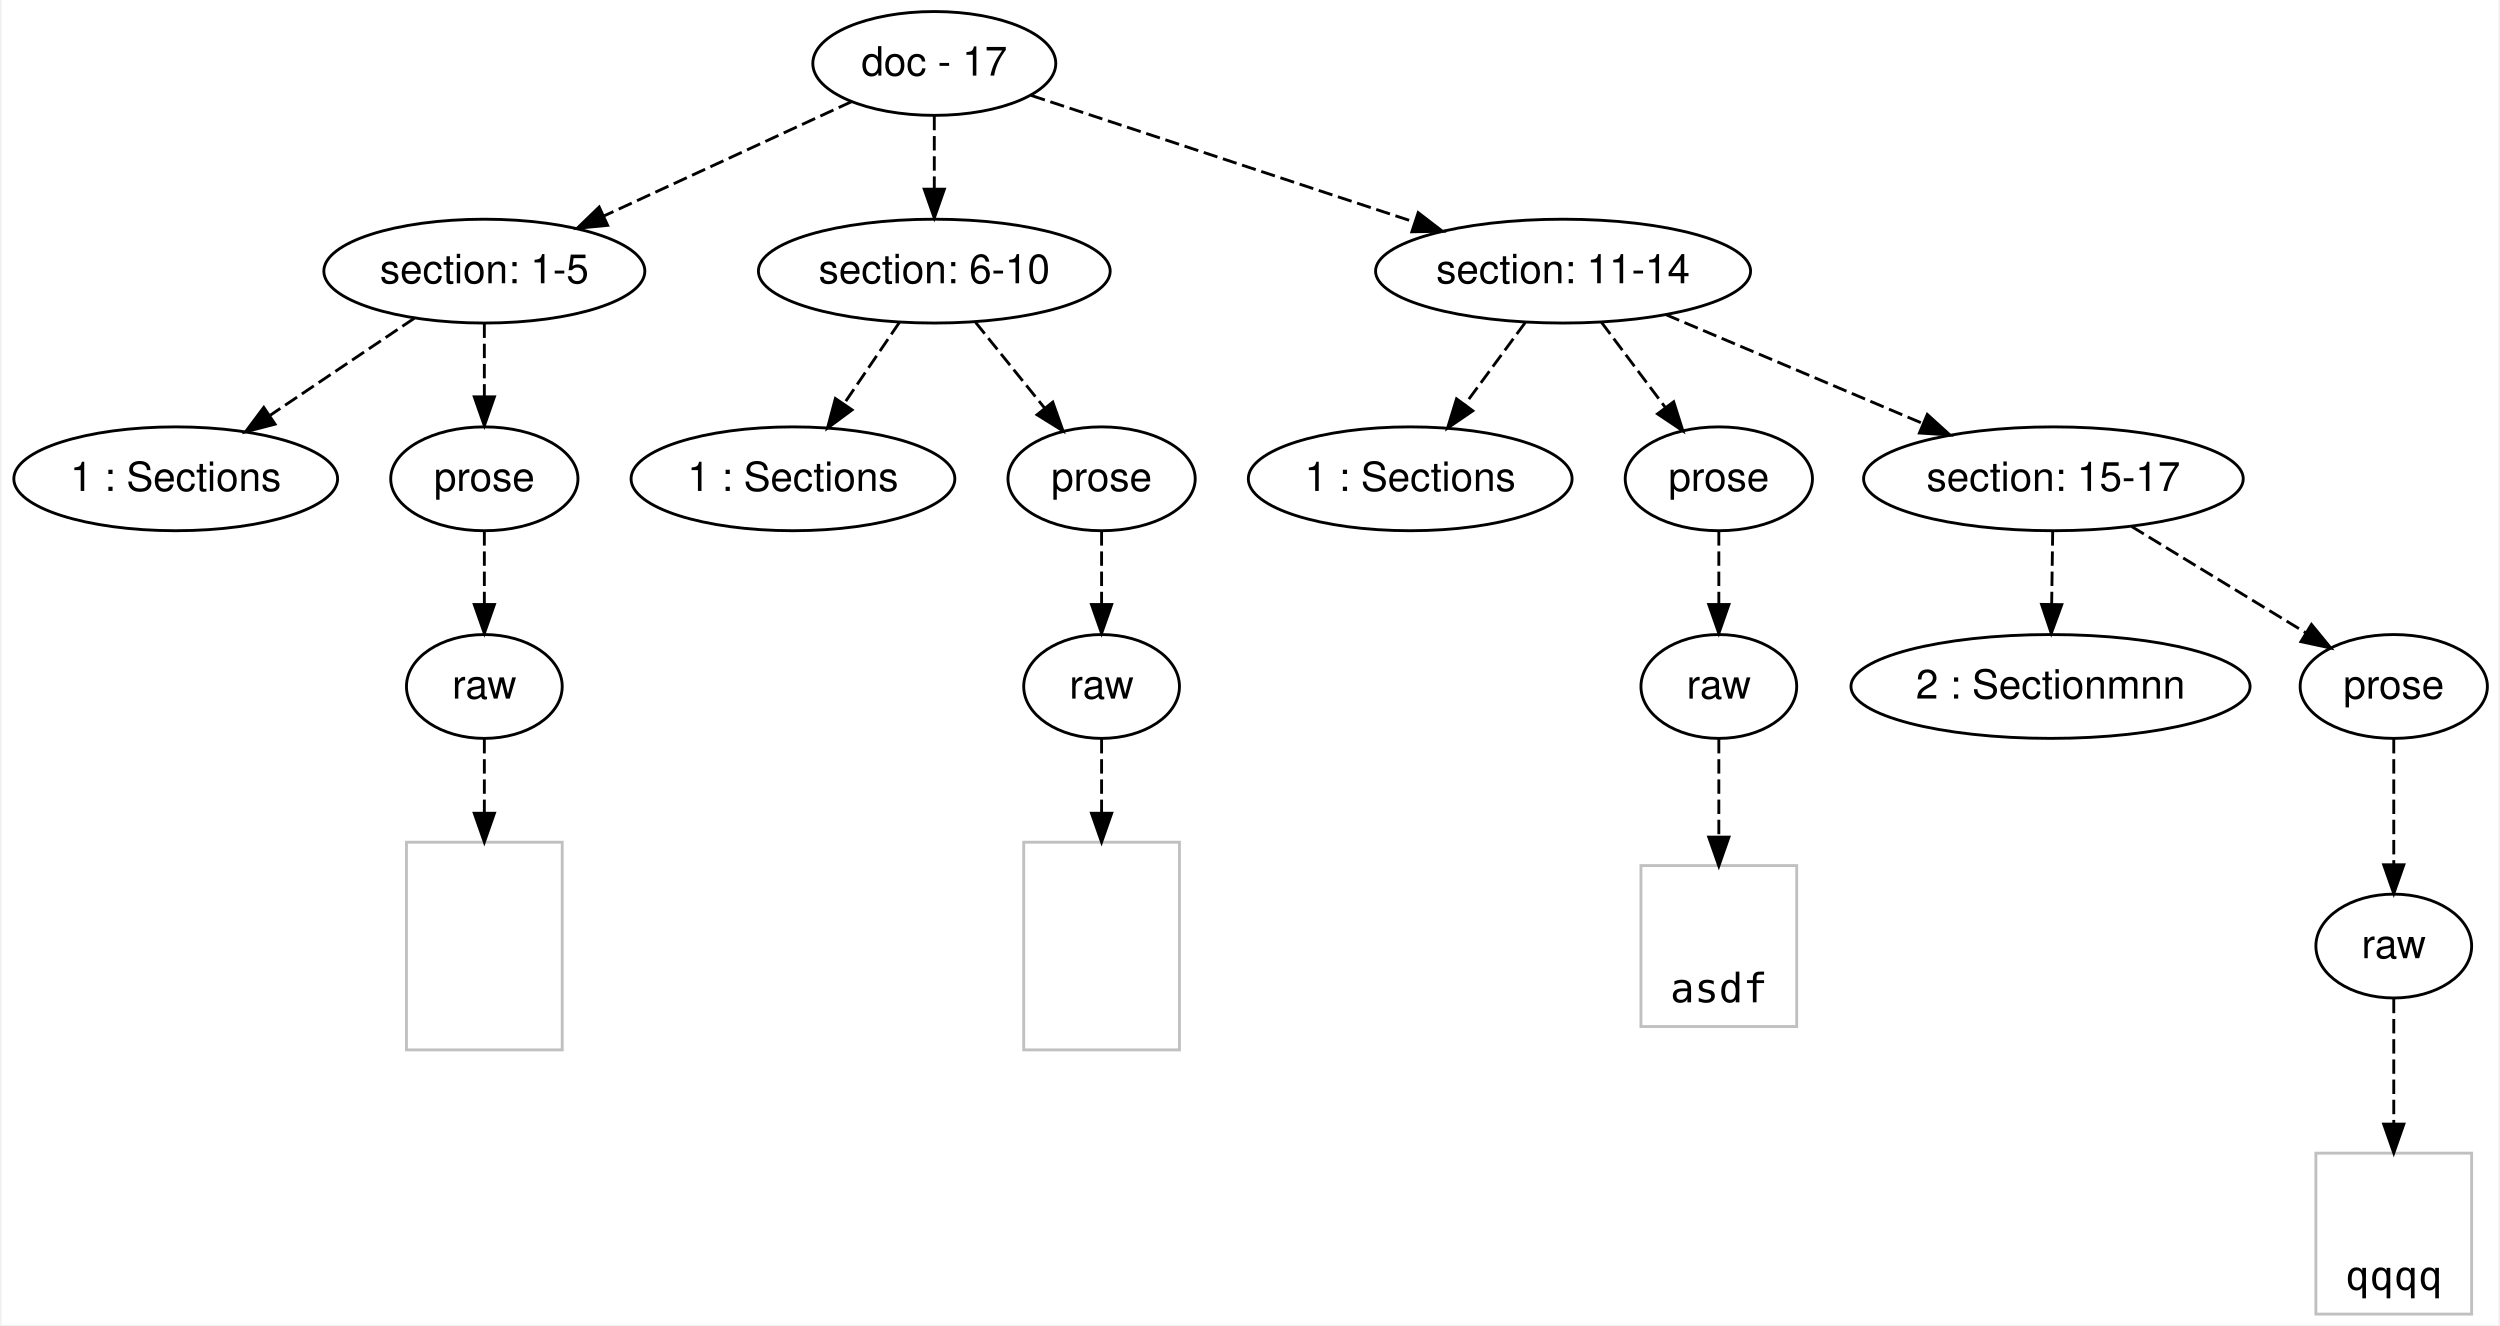
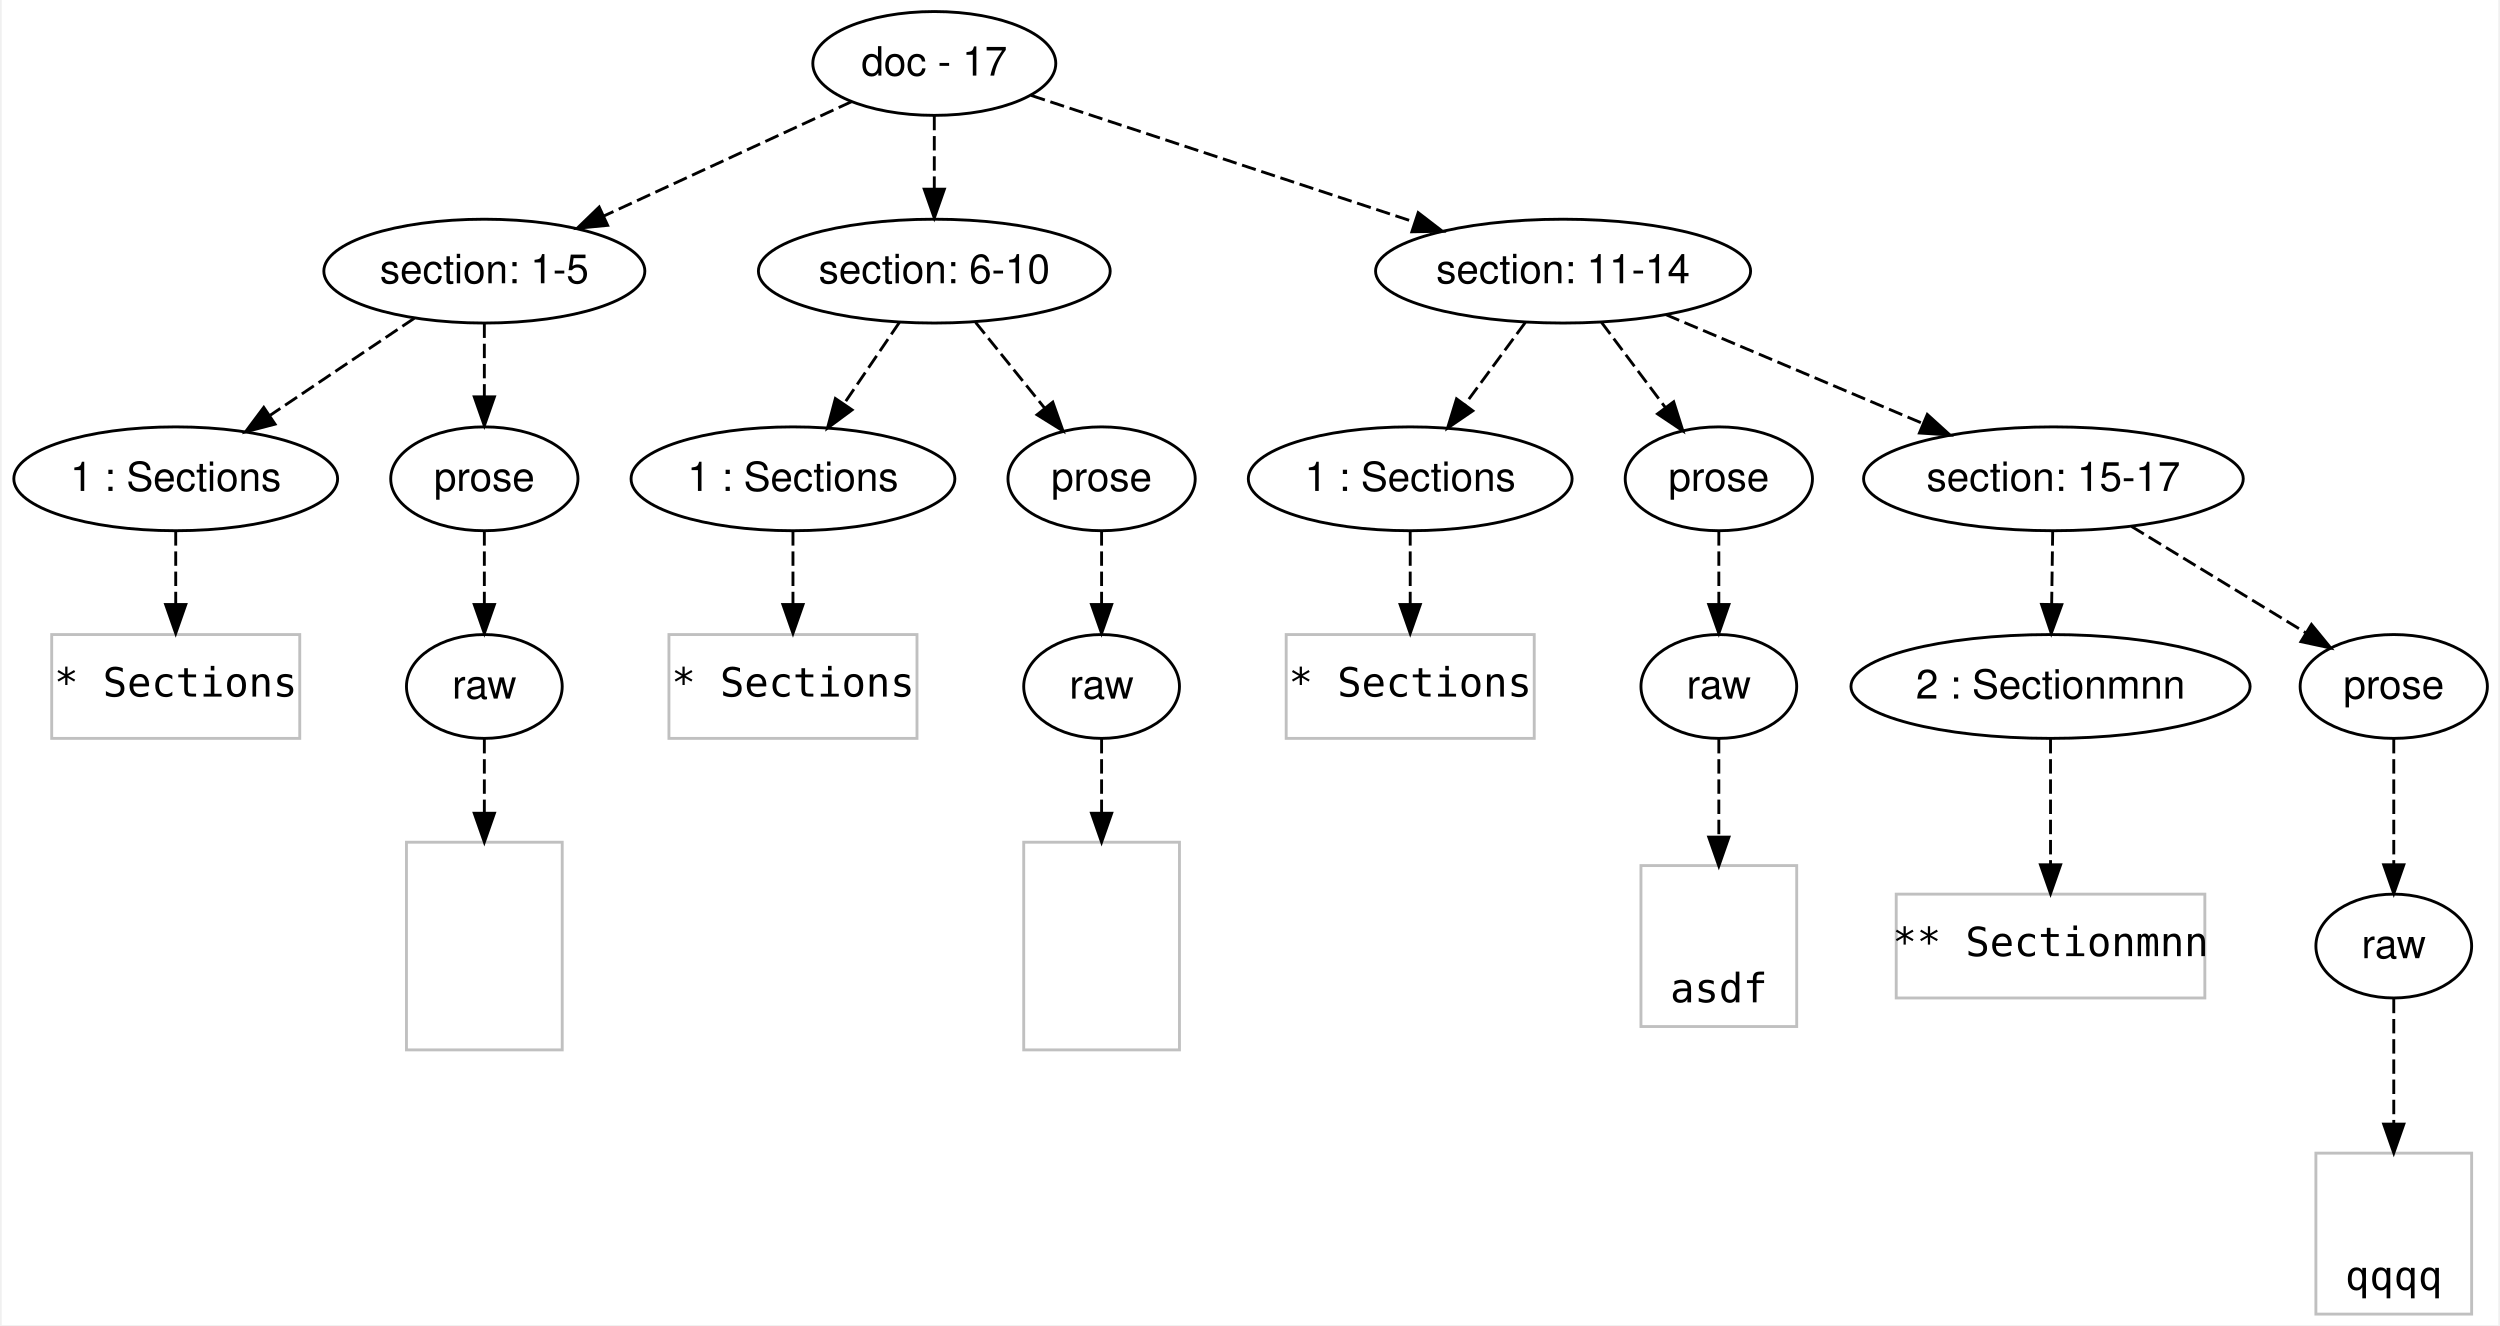
<svg xmlns="http://www.w3.org/2000/svg" width="866pt" height="459pt" viewBox="0.00 0.00 865.54 459.40">
  <g id="graph0" class="graph" transform="scale(1 1) rotate(0) translate(4 455.4)">
    <polygon fill="#ffffff" stroke="transparent" points="-4,4 -4,-455.4 861.543,-455.4 861.543,4 -4,4" />
    <g id="node1" class="node">
      <ellipse fill="none" stroke="#000000" cx="319.315" cy="-433.4" rx="42.122" ry="18" />
      <text text-anchor="middle" x="319.315" y="-429.2" font-family="Helvetica,sans-Serif" font-size="14.00" fill="#000000">doc - 17</text>
    </g>
    <g id="node2" class="node">
      <ellipse fill="none" stroke="#000000" cx="163.315" cy="-361.4" rx="55.646" ry="18" />
      <text text-anchor="middle" x="163.315" y="-357.2" font-family="Helvetica,sans-Serif" font-size="14.00" fill="#000000">section: 1-5</text>
    </g>
    <g id="edge1" class="edge">
      <path fill="none" stroke="#000000" stroke-dasharray="5,2" d="M290.702,-420.194C266.625,-409.082 231.882,-393.046 204.76,-380.528" />
      <polygon fill="#000000" stroke="#000000" points="206.06,-377.274 195.514,-376.261 203.127,-383.63 206.06,-377.274" />
    </g>
    <g id="node3" class="node">
      <ellipse fill="none" stroke="#000000" cx="319.315" cy="-361.4" rx="60.983" ry="18" />
      <text text-anchor="middle" x="319.315" y="-357.2" font-family="Helvetica,sans-Serif" font-size="14.00" fill="#000000">section: 6-10</text>
    </g>
    <g id="edge2" class="edge">
      <path fill="none" stroke="#000000" stroke-dasharray="5,2" d="M319.315,-415.231C319.315,-407.531 319.315,-398.374 319.315,-389.817" />
      <polygon fill="#000000" stroke="#000000" points="322.815,-389.813 319.315,-379.813 315.815,-389.813 322.815,-389.813" />
    </g>
    <g id="node4" class="node">
      <ellipse fill="none" stroke="#000000" cx="537.315" cy="-361.4" rx="65.014" ry="18" />
      <text text-anchor="middle" x="537.315" y="-357.2" font-family="Helvetica,sans-Serif" font-size="14.00" fill="#000000">section: 11-14</text>
    </g>
    <g id="edge3" class="edge">
      <path fill="none" stroke="#000000" stroke-dasharray="5,2" d="M352.899,-422.308C388.393,-410.585 444.811,-391.952 485.907,-378.379" />
      <polygon fill="#000000" stroke="#000000" points="487.079,-381.678 495.477,-375.218 484.884,-375.031 487.079,-381.678" />
    </g>
    <g id="node5" class="node">
      <ellipse fill="none" stroke="#000000" cx="56.315" cy="-289.4" rx="56.13" ry="18" />
      <text text-anchor="middle" x="56.315" y="-285.2" font-family="Helvetica,sans-Serif" font-size="14.00" fill="#000000">1 : Sections</text>
    </g>
    <g id="edge4" class="edge">
      <path fill="none" stroke="#000000" stroke-dasharray="5,2" d="M139.035,-345.062C124.26,-335.12 105.196,-322.292 89.094,-311.457" />
      <polygon fill="#000000" stroke="#000000" points="90.749,-308.352 80.499,-305.673 86.841,-314.16 90.749,-308.352" />
    </g>
    <g id="node6" class="node">
      <ellipse fill="none" stroke="#000000" cx="163.315" cy="-289.4" rx="32.459" ry="18" />
      <text text-anchor="middle" x="163.315" y="-285.2" font-family="Helvetica,sans-Serif" font-size="14.00" fill="#000000">prose</text>
    </g>
    <g id="edge5" class="edge">
      <path fill="none" stroke="#000000" stroke-dasharray="5,2" d="M163.315,-343.231C163.315,-335.531 163.315,-326.374 163.315,-317.817" />
      <polygon fill="#000000" stroke="#000000" points="166.815,-317.813 163.315,-307.813 159.815,-317.813 166.815,-317.813" />
    </g>
-     <g id="node9" class="node">
+     <g id="node10" class="node">
      <ellipse fill="none" stroke="#000000" cx="270.315" cy="-289.4" rx="56.13" ry="18" />
      <text text-anchor="middle" x="270.315" y="-285.2" font-family="Helvetica,sans-Serif" font-size="14.00" fill="#000000">1 : Sections</text>
    </g>
-     <g id="edge8" class="edge">
+     <g id="edge9" class="edge">
      <path fill="none" stroke="#000000" stroke-dasharray="5,2" d="M307.202,-343.602C301.447,-335.145 294.453,-324.868 288.109,-315.547" />
      <polygon fill="#000000" stroke="#000000" points="290.808,-313.291 282.288,-306.993 285.021,-317.229 290.808,-313.291" />
    </g>
-     <g id="node10" class="node">
+     <g id="node11" class="node">
      <ellipse fill="none" stroke="#000000" cx="377.315" cy="-289.4" rx="32.459" ry="18" />
      <text text-anchor="middle" x="377.315" y="-285.2" font-family="Helvetica,sans-Serif" font-size="14.00" fill="#000000">prose</text>
    </g>
-     <g id="edge9" class="edge">
+     <g id="edge10" class="edge">
      <path fill="none" stroke="#000000" stroke-dasharray="5,2" d="M333.652,-343.602C340.885,-334.623 349.77,-323.593 357.633,-313.833" />
      <polygon fill="#000000" stroke="#000000" points="360.39,-315.989 363.938,-306.006 354.939,-311.598 360.39,-315.989" />
    </g>
-     <g id="node13" class="node">
+     <g id="node15" class="node">
      <ellipse fill="none" stroke="#000000" cx="484.315" cy="-289.4" rx="56.13" ry="18" />
      <text text-anchor="middle" x="484.315" y="-285.2" font-family="Helvetica,sans-Serif" font-size="14.00" fill="#000000">1 : Sections</text>
    </g>
-     <g id="edge12" class="edge">
+     <g id="edge14" class="edge">
      <path fill="none" stroke="#000000" stroke-dasharray="5,2" d="M524.214,-343.602C517.924,-335.058 510.267,-324.656 503.35,-315.259" />
      <polygon fill="#000000" stroke="#000000" points="506.012,-312.972 497.265,-306.993 500.375,-317.121 506.012,-312.972" />
    </g>
-     <g id="node14" class="node">
+     <g id="node16" class="node">
      <ellipse fill="none" stroke="#000000" cx="591.315" cy="-289.4" rx="32.459" ry="18" />
      <text text-anchor="middle" x="591.315" y="-285.2" font-family="Helvetica,sans-Serif" font-size="14.00" fill="#000000">prose</text>
    </g>
-     <g id="edge13" class="edge">
+     <g id="edge15" class="edge">
      <path fill="none" stroke="#000000" stroke-dasharray="5,2" d="M550.663,-343.602C557.33,-334.713 565.504,-323.814 572.77,-314.126" />
      <polygon fill="#000000" stroke="#000000" points="575.66,-316.106 578.86,-306.006 570.06,-311.906 575.66,-316.106" />
    </g>
-     <g id="node15" class="node">
+     <g id="node17" class="node">
      <ellipse fill="none" stroke="#000000" cx="707.315" cy="-289.4" rx="65.819" ry="18" />
      <text text-anchor="middle" x="707.315" y="-285.2" font-family="Helvetica,sans-Serif" font-size="14.00" fill="#000000">section: 15-17</text>
    </g>
-     <g id="edge14" class="edge">
+     <g id="edge16" class="edge">
      <path fill="none" stroke="#000000" stroke-dasharray="5,2" d="M572.952,-346.307C598.819,-335.351 634.019,-320.443 661.902,-308.634" />
      <polygon fill="#000000" stroke="#000000" points="663.589,-311.72 671.432,-304.598 660.859,-305.275 663.589,-311.72" />
    </g>
    <g id="node7" class="node">
+       <polygon fill="none" stroke="#c0c0c0" points="99.315,-235.4 13.315,-235.4 13.315,-199.4 99.315,-199.4 99.315,-235.4" />
+       <text text-anchor="middle" x="56.315" y="-213.9" font-family="Inconsolata" font-size="14.00" fill="#000000">* Sections</text>
+     </g>
+     <g id="edge6" class="edge">
+       <path fill="none" stroke="#000000" stroke-dasharray="5,2" d="M56.315,-271.231C56.315,-263.531 56.315,-254.374 56.315,-245.817" />
+       <polygon fill="#000000" stroke="#000000" points="59.815,-245.813 56.315,-235.813 52.815,-245.813 59.815,-245.813" />
+     </g>
+     <g id="node8" class="node">
      <ellipse fill="none" stroke="#000000" cx="163.315" cy="-217.4" rx="27" ry="18" />
      <text text-anchor="middle" x="163.315" y="-213.2" font-family="Helvetica,sans-Serif" font-size="14.00" fill="#000000">raw</text>
    </g>
-     <g id="edge6" class="edge">
+     <g id="edge7" class="edge">
      <path fill="none" stroke="#000000" stroke-dasharray="5,2" d="M163.315,-271.231C163.315,-263.531 163.315,-254.374 163.315,-245.817" />
      <polygon fill="#000000" stroke="#000000" points="166.815,-245.813 163.315,-235.813 159.815,-245.813 166.815,-245.813" />
    </g>
-     <g id="node8" class="node">
+     <g id="node9" class="node">
      <polygon fill="none" stroke="#c0c0c0" points="190.315,-163.4 136.315,-163.4 136.315,-91.4 190.315,-91.4 190.315,-163.4" />
    </g>
-     <g id="edge7" class="edge">
+     <g id="edge8" class="edge">
      <path fill="none" stroke="#000000" stroke-dasharray="5,2" d="M163.315,-199.187C163.315,-191.723 163.315,-182.714 163.315,-173.637" />
      <polygon fill="#000000" stroke="#000000" points="166.815,-173.439 163.315,-163.439 159.815,-173.439 166.815,-173.439" />
    </g>
-     <g id="node11" class="node">
+     <g id="node12" class="node">
+       <polygon fill="none" stroke="#c0c0c0" points="313.315,-235.4 227.315,-235.4 227.315,-199.4 313.315,-199.4 313.315,-235.4" />
+       <text text-anchor="middle" x="270.315" y="-213.9" font-family="Inconsolata" font-size="14.00" fill="#000000">* Sections</text>
+     </g>
+     <g id="edge11" class="edge">
+       <path fill="none" stroke="#000000" stroke-dasharray="5,2" d="M270.315,-271.231C270.315,-263.531 270.315,-254.374 270.315,-245.817" />
+       <polygon fill="#000000" stroke="#000000" points="273.815,-245.813 270.315,-235.813 266.815,-245.813 273.815,-245.813" />
+     </g>
+     <g id="node13" class="node">
      <ellipse fill="none" stroke="#000000" cx="377.315" cy="-217.4" rx="27" ry="18" />
      <text text-anchor="middle" x="377.315" y="-213.2" font-family="Helvetica,sans-Serif" font-size="14.00" fill="#000000">raw</text>
    </g>
-     <g id="edge10" class="edge">
+     <g id="edge12" class="edge">
      <path fill="none" stroke="#000000" stroke-dasharray="5,2" d="M377.315,-271.231C377.315,-263.531 377.315,-254.374 377.315,-245.817" />
      <polygon fill="#000000" stroke="#000000" points="380.815,-245.813 377.315,-235.813 373.815,-245.813 380.815,-245.813" />
    </g>
-     <g id="node12" class="node">
+     <g id="node14" class="node">
      <polygon fill="none" stroke="#c0c0c0" points="404.315,-163.4 350.315,-163.4 350.315,-91.4 404.315,-91.4 404.315,-163.4" />
    </g>
-     <g id="edge11" class="edge">
+     <g id="edge13" class="edge">
      <path fill="none" stroke="#000000" stroke-dasharray="5,2" d="M377.315,-199.187C377.315,-191.723 377.315,-182.714 377.315,-173.637" />
      <polygon fill="#000000" stroke="#000000" points="380.815,-173.439 377.315,-163.439 373.815,-173.439 380.815,-173.439" />
    </g>
-     <g id="node16" class="node">
+     <g id="node18" class="node">
+       <polygon fill="none" stroke="#c0c0c0" points="527.315,-235.4 441.315,-235.4 441.315,-199.4 527.315,-199.4 527.315,-235.4" />
+       <text text-anchor="middle" x="484.315" y="-213.9" font-family="Inconsolata" font-size="14.00" fill="#000000">* Sections</text>
+     </g>
+     <g id="edge17" class="edge">
+       <path fill="none" stroke="#000000" stroke-dasharray="5,2" d="M484.315,-271.231C484.315,-263.531 484.315,-254.374 484.315,-245.817" />
+       <polygon fill="#000000" stroke="#000000" points="487.815,-245.813 484.315,-235.813 480.815,-245.813 487.815,-245.813" />
+     </g>
+     <g id="node19" class="node">
      <ellipse fill="none" stroke="#000000" cx="591.315" cy="-217.4" rx="27" ry="18" />
      <text text-anchor="middle" x="591.315" y="-213.2" font-family="Helvetica,sans-Serif" font-size="14.00" fill="#000000">raw</text>
    </g>
-     <g id="edge15" class="edge">
+     <g id="edge18" class="edge">
      <path fill="none" stroke="#000000" stroke-dasharray="5,2" d="M591.315,-271.231C591.315,-263.531 591.315,-254.374 591.315,-245.817" />
      <polygon fill="#000000" stroke="#000000" points="594.815,-245.813 591.315,-235.813 587.815,-245.813 594.815,-245.813" />
    </g>
-     <g id="node18" class="node">
+     <g id="node21" class="node">
      <ellipse fill="none" stroke="#000000" cx="706.315" cy="-217.4" rx="69.193" ry="18" />
      <text text-anchor="middle" x="706.315" y="-213.2" font-family="Helvetica,sans-Serif" font-size="14.00" fill="#000000">2 : Sectionmnn</text>
    </g>
-     <g id="edge17" class="edge">
+     <g id="edge20" class="edge">
      <path fill="none" stroke="#000000" stroke-dasharray="5,2" d="M707.062,-271.231C706.956,-263.531 706.828,-254.374 706.71,-245.817" />
      <polygon fill="#000000" stroke="#000000" points="710.209,-245.764 706.571,-235.813 703.21,-245.861 710.209,-245.764" />
    </g>
-     <g id="node19" class="node">
+     <g id="node22" class="node">
      <ellipse fill="none" stroke="#000000" cx="825.315" cy="-217.4" rx="32.459" ry="18" />
      <text text-anchor="middle" x="825.315" y="-213.2" font-family="Helvetica,sans-Serif" font-size="14.00" fill="#000000">prose</text>
    </g>
-     <g id="edge18" class="edge">
+     <g id="edge21" class="edge">
      <path fill="none" stroke="#000000" stroke-dasharray="5,2" d="M734.386,-272.882C752.396,-261.893 776.086,-247.438 794.77,-236.037" />
      <polygon fill="#000000" stroke="#000000" points="796.78,-238.911 803.493,-230.715 793.134,-232.936 796.78,-238.911" />
    </g>
-     <g id="node17" class="node">
+     <g id="node20" class="node">
      <polygon fill="none" stroke="#c0c0c0" points="618.315,-155.302 564.315,-155.302 564.315,-99.499 618.315,-99.499 618.315,-155.302" />
      <text text-anchor="middle" x="591.315" y="-107.9" font-family="Inconsolata" font-size="14.00" fill="#000000">asdf</text>
    </g>
-     <g id="edge16" class="edge">
+     <g id="edge19" class="edge">
      <path fill="none" stroke="#000000" stroke-dasharray="5,2" d="M591.315,-199.187C591.315,-189.414 591.315,-176.992 591.315,-165.238" />
      <polygon fill="#000000" stroke="#000000" points="594.815,-165.164 591.315,-155.164 587.815,-165.164 594.815,-165.164" />
    </g>
-     <g id="node20" class="node">
+     <g id="node23" class="node">
+       <polygon fill="none" stroke="#c0c0c0" points="759.815,-145.4 652.815,-145.4 652.815,-109.4 759.815,-109.4 759.815,-145.4" />
+       <text text-anchor="middle" x="706.315" y="-123.9" font-family="Inconsolata" font-size="14.00" fill="#000000">** Sectionmnn</text>
+     </g>
+     <g id="edge22" class="edge">
+       <path fill="none" stroke="#000000" stroke-dasharray="5,2" d="M706.315,-199.187C706.315,-186.744 706.315,-170.005 706.315,-155.821" />
+       <polygon fill="#000000" stroke="#000000" points="709.815,-155.586 706.315,-145.586 702.815,-155.586 709.815,-155.586" />
+     </g>
+     <g id="node24" class="node">
      <ellipse fill="none" stroke="#000000" cx="825.315" cy="-127.4" rx="27" ry="18" />
      <text text-anchor="middle" x="825.315" y="-123.2" font-family="Helvetica,sans-Serif" font-size="14.00" fill="#000000">raw</text>
    </g>
-     <g id="edge19" class="edge">
+     <g id="edge23" class="edge">
      <path fill="none" stroke="#000000" stroke-dasharray="5,2" d="M825.315,-199.187C825.315,-186.744 825.315,-170.005 825.315,-155.821" />
      <polygon fill="#000000" stroke="#000000" points="828.815,-155.586 825.315,-145.586 821.815,-155.586 828.815,-155.586" />
    </g>
-     <g id="node21" class="node">
+     <g id="node25" class="node">
      <polygon fill="none" stroke="#c0c0c0" points="852.315,-55.602 798.315,-55.602 798.315,.202 852.315,.202 852.315,-55.602" />
      <text text-anchor="middle" x="825.315" y="-8.2" font-family="Inconsolata" font-size="14.00" fill="#000000">qqqq</text>
    </g>
-     <g id="edge20" class="edge">
+     <g id="edge24" class="edge">
      <path fill="none" stroke="#000000" stroke-dasharray="5,2" d="M825.315,-109.114C825.315,-96.964 825.315,-80.565 825.315,-65.669" />
      <polygon fill="#000000" stroke="#000000" points="828.815,-65.667 825.315,-55.667 821.815,-65.667 828.815,-65.667" />
    </g>
  </g>
</svg>
